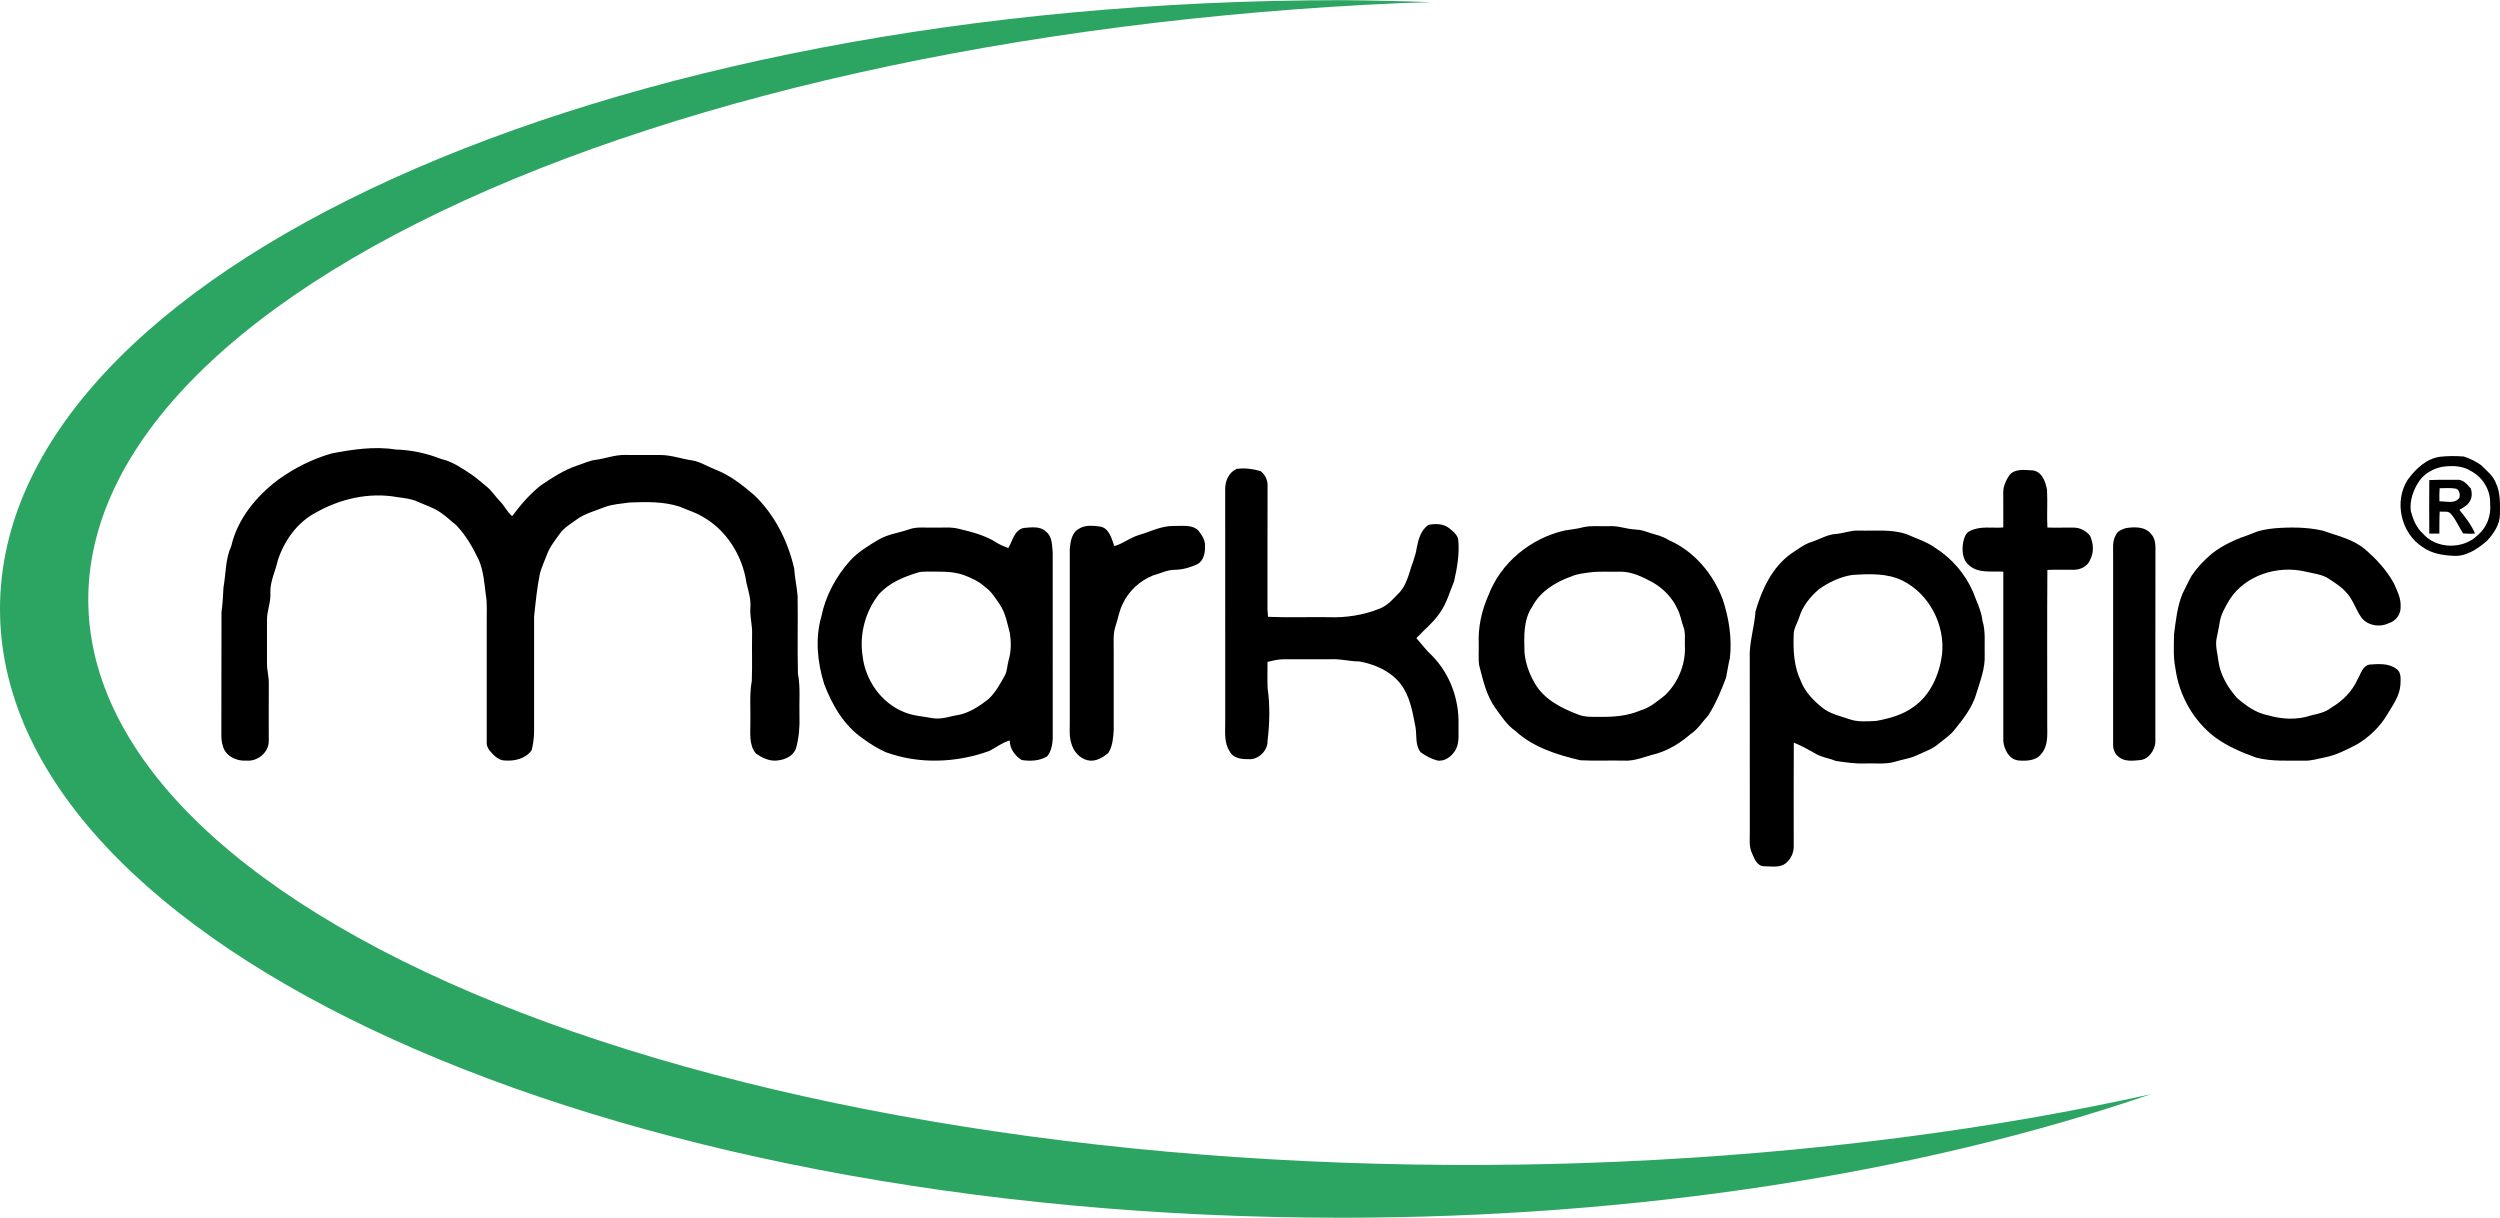
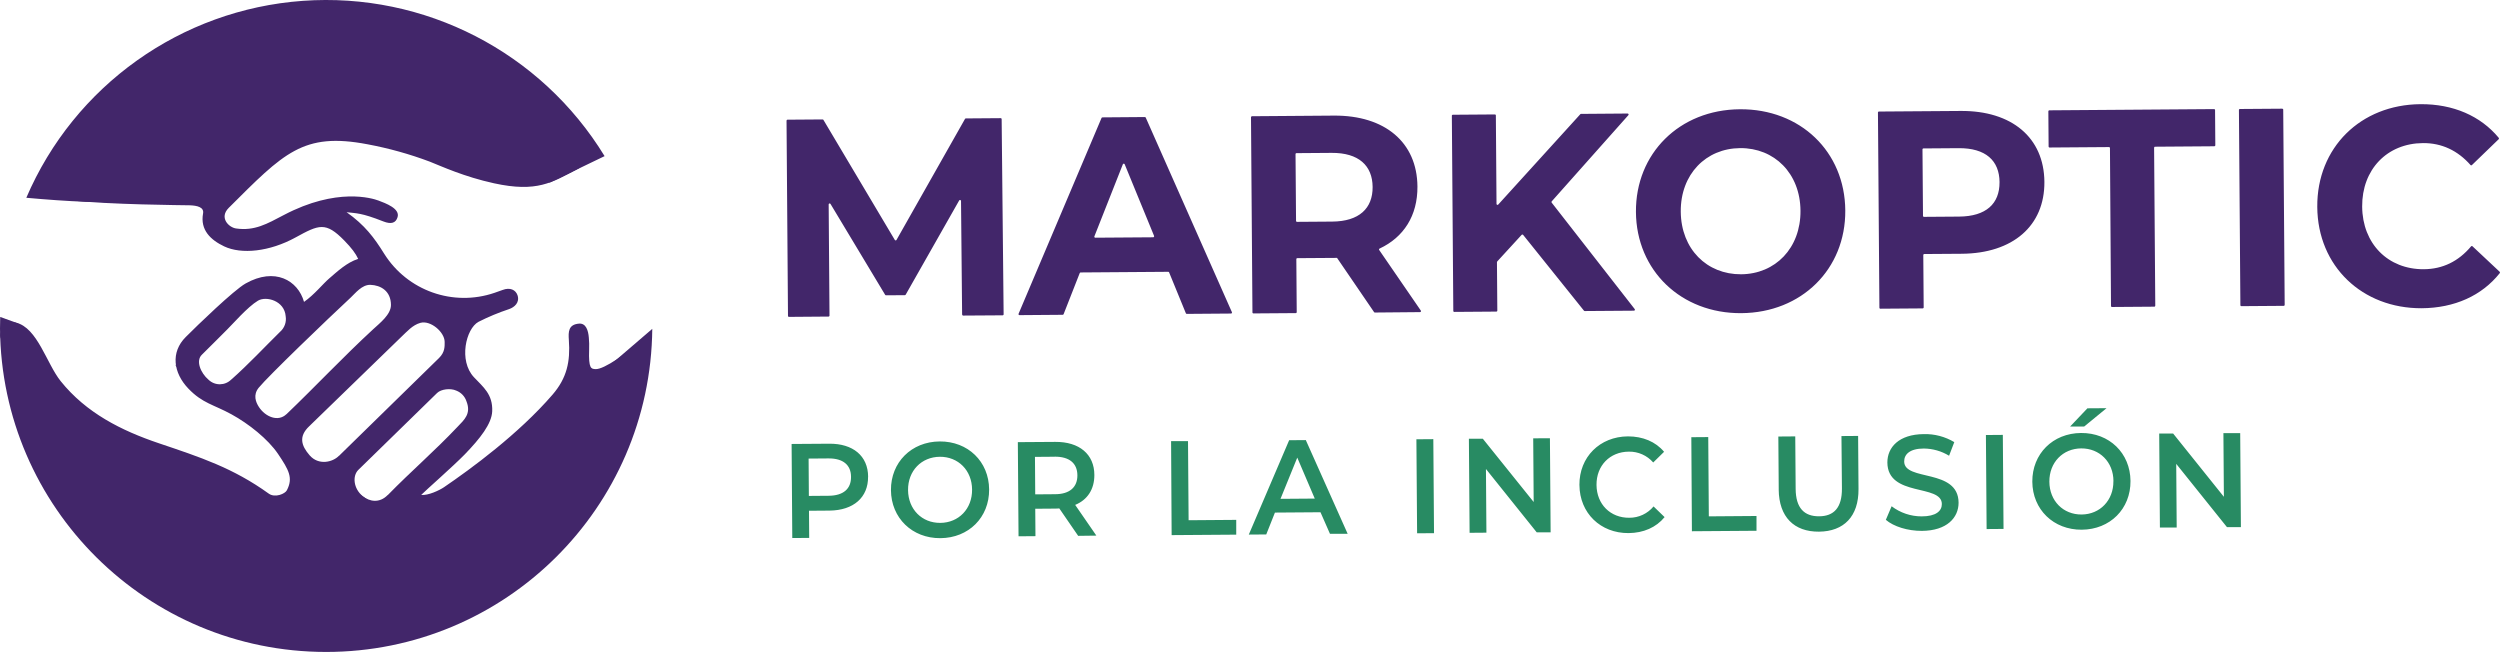
- <svg xmlns="http://www.w3.org/2000/svg" width="272.489mm" height="132.755mm" viewBox="0 0 272.489 132.755" id="svg2" version="1.1" style="clip-rule:evenodd;fill-rule:evenodd;image-rendering:optimizeQuality;shape-rendering:geometricPrecision;text-rendering:geometricPrecision">
-   <defs id="defs4">
-     <style id="style6">
-     .str0 {stroke:#1F1A17;stroke-width:0.382;stroke-linecap:round;stroke-linejoin:round}
-     .fil1 {fill:#1F1A17}
-     .fil0 {fill:#31A463}
-     .fil2 {fill:#1F1A17;fill-rule:nonzero}
-    </style>
-   </defs>
-   <path style="opacity:1;fill:#2ca562;fill-opacity:1;stroke:none;stroke-width:0.564;stroke-linecap:round;stroke-linejoin:round;stroke-miterlimit:4;stroke-dasharray:none;stroke-dashoffset:0;stroke-opacity:1" d="M 552.854 0.852 A 518.366 235.117 0 0 0 518.365 0.068 A 518.366 235.117 0 0 0 0 235.186 A 518.366 235.117 0 0 0 518.365 470.303 A 518.366 235.117 0 0 0 830.574 422.607 A 224.877 549.189 89.166 0 1 785.281 431.59 A 224.877 549.189 89.166 0 1 733.295 439.438 A 224.877 549.189 89.166 0 1 679.809 445.139 A 224.877 549.189 89.166 0 1 625.359 448.641 A 224.877 549.189 89.166 0 1 586.523 449.77 A 224.877 549.189 89.166 0 1 531.686 449.445 A 224.877 549.189 89.166 0 1 477.361 446.877 A 224.877 549.189 89.166 0 1 424.098 442.092 A 224.877 549.189 89.166 0 1 372.422 435.135 A 224.877 549.189 89.166 0 1 322.854 426.078 A 224.877 549.189 89.166 0 1 275.885 415.014 A 224.877 549.189 89.166 0 1 231.99 402.047 A 224.877 549.189 89.166 0 1 191.604 387.312 A 224.877 549.189 89.166 0 1 155.129 370.953 A 224.877 549.189 89.166 0 1 122.934 353.137 A 224.877 549.189 89.166 0 1 95.336 334.037 A 224.877 549.189 89.166 0 1 72.613 313.85 A 224.877 549.189 89.166 0 1 54.994 292.771 A 224.877 549.189 89.166 0 1 42.65 271.018 A 224.877 549.189 89.166 0 1 35.711 248.801 A 224.877 549.189 89.166 0 1 34.102 232.916 A 224.877 549.189 89.166 0 1 36.518 210.428 A 224.877 549.189 89.166 0 1 44.395 188.084 A 224.877 549.189 89.166 0 1 57.656 166.109 A 224.877 549.189 89.166 0 1 76.168 144.723 A 224.877 549.189 89.166 0 1 99.748 124.137 A 224.877 549.189 89.166 0 1 128.158 104.557 A 224.877 549.189 89.166 0 1 161.115 86.18 A 224.877 549.189 89.166 0 1 198.289 69.189 A 224.877 549.189 89.166 0 1 239.311 53.756 A 224.877 549.189 89.166 0 1 283.768 40.031 A 224.877 549.189 89.166 0 1 331.217 28.154 A 224.877 549.189 89.166 0 1 381.184 18.244 A 224.877 549.189 89.166 0 1 433.17 10.398 A 224.877 549.189 89.166 0 1 486.656 4.695 A 224.877 549.189 89.166 0 1 541.107 1.193 A 224.877 549.189 89.166 0 1 552.854 0.852 z " id="path4156" transform="scale(0.2822222,0.2822222)" />
-   <g id="g4247" transform="translate(-3.0322,-3.599762)" style="fill:#000000">
-     <path style="fill:#000000" d="m 39.153,53.027 c 2.296,-0.437 4.668,-0.806 7.002,-0.432 1.713,0.04 3.412,0.42 5.006,1.046 1.225,0.274 2.25,1.02 3.28,1.69 0.567,0.385 1.065,0.855 1.6,1.278 0.595,0.462 0.98,1.125 1.51,1.652 0.486,0.49 0.765,1.154 1.305,1.594 0.916,-1.222 1.916,-2.398 3.12,-3.348 1.242,-0.84 2.514,-1.676 3.946,-2.157 0.683,-0.212 1.33,-0.548 2.047,-0.63 1.073,-0.142 2.104,-0.56 3.198,-0.532 1.276,0.013 2.553,0 3.83,0.005 1.19,-0.002 2.32,0.424 3.487,0.59 0.89,0.146 1.648,0.667 2.482,0.98 1.6,0.61 2.963,1.685 4.252,2.783 2.243,2.133 3.684,5.01 4.374,8 0.067,1.013 0.29,2.006 0.378,3.013 0.04,2.815 -0.035,5.635 0.032,8.45 0.293,1.525 0.118,3.082 0.167,4.625 0.04,1.178 -0.05,2.368 -0.37,3.506 -0.27,0.86 -1.214,1.276 -2.05,1.35 -0.85,0.106 -1.665,-0.294 -2.336,-0.774 -0.756,-0.917 -0.59,-2.18 -0.594,-3.285 0.042,-1.543 -0.12,-3.097 0.155,-4.626 0.068,-1.698 -0.002,-3.4 0.033,-5.098 0.04,-0.966 -0.262,-1.906 -0.187,-2.872 0.075,-0.914 -0.208,-1.79 -0.42,-2.662 -0.418,-2.976 -2.18,-5.83 -4.85,-7.29 -0.758,-0.46 -1.62,-0.695 -2.425,-1.056 -1.76,-0.578 -3.64,-0.526 -5.468,-0.457 -0.913,0.137 -1.855,0.172 -2.727,0.504 -1.033,0.42 -2.145,0.687 -3.057,1.358 -0.63,0.472 -1.353,0.866 -1.814,1.524 -0.516,0.727 -1.093,1.43 -1.407,2.278 -0.252,0.683 -0.57,1.342 -0.764,2.046 -0.322,1.553 -0.47,3.132 -0.64,4.707 -0.01,4.2 0,8.403 -0.002,12.603 -0.017,0.66 -0.098,1.324 -0.26,1.965 -0.625,0.92 -1.837,1.22 -2.893,1.136 -0.523,0.01 -0.97,-0.31 -1.317,-0.67 -0.348,-0.356 -0.733,-0.777 -0.693,-1.314 0.003,-4.412 0.003,-8.823 0,-13.235 -0.008,-0.977 0.067,-1.963 -0.11,-2.93 -0.152,-1.233 -0.25,-2.497 -0.73,-3.656 -0.652,-1.384 -1.422,-2.735 -2.488,-3.846 -0.626,-0.5 -1.195,-1.07 -1.877,-1.494 -0.71,-0.457 -1.526,-0.704 -2.29,-1.05 -0.715,-0.34 -1.51,-0.407 -2.282,-0.517 -3.05,-0.546 -6.237,0.192 -8.904,1.72 -1.995,1.065 -3.376,3.032 -4.082,5.145 -0.258,1.202 -0.872,2.34 -0.818,3.596 0.06,1.03 -0.4,2 -0.37,3.03 0.01,1.543 0.007,3.086 0,4.63 -0.01,0.75 0.22,1.476 0.198,2.227 -0.014,2.075 -0.003,4.15 -0.003,6.224 0.022,1.245 -1.223,2.273 -2.434,2.152 -0.888,0.065 -1.856,-0.303 -2.35,-1.065 -0.29,-0.525 -0.395,-1.132 -0.384,-1.727 0.022,-4.466 -0.01,-8.932 0.016,-13.398 0.123,-0.89 0.174,-1.787 0.215,-2.686 0.273,-1.507 0.2,-3.093 0.85,-4.51 0.68,-2.96 2.72,-5.42 5.095,-7.22 1.765,-1.277 3.732,-2.264 5.825,-2.868 z" class="fil1" id="_179250064" />
-     <path style="fill:#000000" d="m 222.063,55.368 c 0.622,-0.725 1.69,-0.53 2.538,-0.497 1.012,0.137 1.387,1.242 1.546,2.11 0.077,1.37 -0.03,2.747 0.042,4.118 0.962,0.04 1.927,-0.01 2.89,0.01 0.686,0 1.365,0.367 1.775,0.914 0.34,0.784 0.43,1.722 0.028,2.503 -0.237,0.75 -1.047,1.185 -1.8,1.177 -0.965,0.015 -1.93,-0.035 -2.894,0.016 -0.043,5.636 -0.008,11.274 -0.016,16.912 0.008,1.06 0.105,2.274 -0.645,3.133 -0.573,0.77 -1.64,0.794 -2.508,0.722 -1.007,-0.126 -1.544,-1.187 -1.635,-2.096 -0.003,-6.16 0,-12.322 0,-18.482 -1.248,-0.078 -2.725,0.218 -3.738,-0.7 -0.73,-0.586 -0.78,-1.618 -0.642,-2.472 0.11,-0.484 0.253,-1.06 0.763,-1.273 1.123,-0.563 2.412,-0.278 3.615,-0.372 0.015,-1.27 -0.01,-2.54 -0.004,-3.81 -0.013,-0.695 0.312,-1.347 0.685,-1.914 z" class="fil1" id="_179249992" />
-     <path style="fill:#000000" d="m 136.574,56.898 c -0.01,-0.874 0.41,-1.832 1.25,-2.19 0.865,-0.125 1.758,-0.004 2.594,0.234 0.493,0.37 0.815,1.012 0.773,1.637 -0.018,4.2 0.003,8.4 -0.01,12.598 -0.017,0.55 0,1.104 0.06,1.654 2.194,0.092 4.395,0.01 6.593,0.038 1.887,0.08 3.802,-0.223 5.558,-0.926 0.873,-0.325 1.48,-1.057 2.115,-1.702 0.57,-0.574 0.865,-1.35 1.114,-2.104 0.257,-0.944 0.69,-1.838 0.828,-2.815 0.177,-0.93 0.452,-1.967 1.294,-2.517 0.744,-0.142 1.6,-0.138 2.227,0.353 0.397,0.322 0.86,0.67 0.993,1.192 0.177,1.545 -0.102,3.097 -0.438,4.6 -0.475,1.142 -0.795,2.367 -1.517,3.39 -0.7,1.08 -1.73,1.873 -2.597,2.81 0.57,0.654 1.09,1.352 1.734,1.94 1.922,1.966 2.93,4.738 2.86,7.476 -0.036,0.915 0.14,1.895 -0.304,2.74 -0.403,0.708 -1.173,1.343 -2.037,1.18 -0.642,-0.18 -1.25,-0.498 -1.787,-0.893 -0.6,-0.748 -0.42,-1.768 -0.546,-2.654 -0.278,-1.424 -0.505,-2.9 -1.234,-4.182 -0.99,-1.772 -2.995,-2.733 -4.927,-3.068 -1.016,0.008 -2.003,-0.285 -3.018,-0.236 -1.758,0.02 -3.514,-0.003 -5.27,0.007 -0.58,-0.004 -1.136,0.16 -1.695,0.28 0,0.95 -0.03,1.9 0.008,2.85 0.27,1.896 0.23,3.833 -0.005,5.73 0.048,1.104 -1.02,2.137 -2.12,2.022 -0.728,0.015 -1.637,-0.105 -2.002,-0.832 -0.61,-0.92 -0.5,-2.056 -0.492,-3.103 0,-8.502 0.003,-17.004 -0.002,-25.506 z" class="fil1" id="_179249920" />
-     <g transform="translate(-0.8466667,1.766013)" id="g4217" style="fill:#000000">
-       <path id="_179250136" class="fil1" d="m 269.87,51.614 c 0.846,-0.087 1.71,-0.095 2.56,-0.02 0.664,0.215 1.313,0.534 1.884,0.942 0.583,0.586 1.28,1.122 1.594,1.917 0.51,1.062 0.468,2.274 0.452,3.424 0.007,1.134 -0.688,2.128 -1.43,2.924 -1.03,0.89 -2.31,1.743 -3.734,1.61 -1.144,-0.064 -2.325,-0.264 -3.272,-0.955 -2.364,-1.513 -3.138,-4.996 -1.605,-7.348 0.87,-1.178 2.03,-2.302 3.55,-2.495 m 0.148,1.11 c -0.948,0.208 -1.87,0.714 -2.438,1.52 -0.648,0.952 -1.078,2.135 -0.933,3.296 0.24,0.903 0.606,1.818 1.32,2.457 1.473,1.704 4.417,1.745 5.99,0.15 0.983,-0.818 1.465,-2.135 1.336,-3.4 0.063,-1.436 -0.756,-2.836 -2.01,-3.524 -0.952,-0.65 -2.168,-0.664 -3.265,-0.5 z" style="fill:#000000" />
-       <path id="_179249848" class="fil1" d="m 268.662,54.161 c 1.007,-0.05 2.016,-0.027 3.025,-0.03 0.654,-0.067 1.116,0.502 1.498,0.95 0.166,0.497 0.142,1.122 -0.208,1.54 -0.254,0.366 -0.673,0.556 -1.035,0.787 0.646,0.804 1.296,1.618 1.704,2.576 -0.433,0.04 -0.867,0.027 -1.296,-0.006 -0.462,-0.687 -0.763,-1.478 -1.308,-2.106 -0.287,-0.4 -0.832,-0.223 -1.247,-0.28 -0.05,0.8 -0.022,1.6 -0.036,2.402 -0.37,0.01 -0.735,0.01 -1.098,0 -0.016,-1.943 -0.016,-3.888 0,-5.833 m 1.125,0.888 c -0.028,0.477 -0.036,0.955 -0.02,1.433 0.725,-0.027 1.718,0.317 2.19,-0.424 0.076,-0.354 0,-0.782 -0.354,-0.955 -0.598,-0.123 -1.213,-0.048 -1.816,-0.055 z" style="fill:#000000" />
-     </g>
-     <path style="fill:#000000" d="m 175.626,61.06 c 0.92,-0.203 1.875,-0.066 2.81,-0.11 0.92,-0.064 1.795,0.294 2.707,0.352 0.384,0.025 0.773,0.057 1.14,0.19 0.887,0.33 1.848,0.462 2.656,0.984 2.754,1.204 4.82,3.67 5.862,6.452 0.68,2.056 1.03,4.244 0.78,6.407 -0.18,0.7 -0.265,1.42 -0.414,2.125 -0.532,1.416 -1.12,2.826 -1.932,4.106 -0.642,0.688 -1.136,1.522 -1.935,2.046 -1.13,0.977 -2.424,1.784 -3.877,2.18 -1.122,0.272 -2.212,0.788 -3.39,0.713 -1.584,-0.038 -3.168,0.045 -4.748,-0.04 -2.54,-0.59 -5.147,-1.41 -7.104,-3.214 -0.91,-0.634 -1.504,-1.588 -2.152,-2.463 -0.99,-1.37 -1.347,-3.046 -1.768,-4.646 -0.12,-0.782 -0.03,-1.576 -0.054,-2.364 -0.082,-1.818 0.323,-3.65 1.063,-5.307 1.346,-3.558 4.63,-6.22 8.31,-7.05 0.683,-0.113 1.377,-0.176 2.046,-0.364 m 0.638,4.94 c -0.635,0.09 -1.28,0.142 -1.872,0.398 -1.743,0.606 -3.47,1.633 -4.348,3.32 -1.004,1.472 -0.89,3.333 -0.848,5.03 0.112,1.17 0.525,2.307 1.116,3.323 1,1.743 2.888,2.725 4.71,3.403 0.78,0.326 1.632,0.26 2.458,0.263 1.47,0.018 2.977,-0.108 4.342,-0.696 1.037,-0.295 1.863,-1.008 2.692,-1.664 1.453,-1.39 2.276,-3.426 2.163,-5.436 -0.027,-0.674 0.09,-1.378 -0.158,-2.022 -0.234,-0.632 -0.328,-1.31 -0.637,-1.91 -0.553,-1.234 -1.53,-2.247 -2.692,-2.918 -1.125,-0.603 -2.323,-1.218 -3.635,-1.177 -1.098,0.036 -2.203,-0.068 -3.29,0.085 z" class="fil1" id="_179249776" />
-     <path style="fill:#000000" d="m 203.098,61.803 c 0.856,-0.06 1.67,-0.417 2.54,-0.374 1.74,0.055 3.54,-0.18 5.22,0.4 1.04,0.478 2.164,0.798 3.1,1.482 1.81,1.143 3.27,2.83 4.123,4.795 0.373,1.032 0.9,2.017 1.026,3.125 0.375,1.22 0.204,2.498 0.247,3.752 0.067,1.446 -0.482,2.817 -0.896,4.176 -0.427,1.524 -1.425,2.79 -2.407,3.998 -0.494,0.634 -1.186,1.06 -1.793,1.57 -0.68,0.564 -1.53,0.83 -2.314,1.202 -0.735,0.355 -1.558,0.444 -2.33,0.686 -1.08,0.33 -2.223,0.15 -3.334,0.197 -1.053,0.043 -2.1,-0.123 -3.135,-0.27 -0.793,-0.32 -1.68,-0.415 -2.402,-0.898 -0.713,-0.402 -1.433,-0.8 -2.195,-1.1 -0.023,3.774 -0.007,7.55 -0.007,11.326 0.004,0.68 -0.318,1.362 -0.84,1.797 -0.67,0.565 -1.61,0.344 -2.41,0.352 -0.75,-0.024 -1.036,-0.824 -1.29,-1.398 -0.377,-0.787 -0.23,-1.675 -0.248,-2.513 0,-6.216 0.007,-12.432 -0.005,-18.647 -0.098,-1.77 0.512,-3.47 0.625,-5.225 0.69,-2.383 1.813,-4.815 3.89,-6.296 0.723,-0.465 1.404,-1.022 2.24,-1.28 0.868,-0.28 1.67,-0.785 2.597,-0.86 m 1.8,4.47 c -1.296,0.2 -2.516,0.785 -3.582,1.53 -0.963,0.82 -1.81,1.85 -2.176,3.076 -0.193,0.623 -0.6,1.192 -0.605,1.863 -0.063,1.717 0.01,3.498 0.773,5.074 0.452,1.19 1.366,2.14 2.35,2.92 0.834,0.676 1.905,0.902 2.902,1.24 0.953,0.35 1.99,0.252 2.985,0.2 1.428,-0.262 2.888,-0.657 4.07,-1.537 1.837,-1.29 2.792,-3.505 3.085,-5.674 0.367,-3.23 -1.382,-6.64 -4.323,-8.085 -1.7,-0.83 -3.645,-0.728 -5.478,-0.607 z" class="fil1" id="_179249704" />
-     <path style="fill:#000000" d="m 234.71,61.169 c 0.93,-0.155 2.117,-0.198 2.767,0.618 0.575,0.576 0.488,1.444 0.488,2.19 -0.013,6.852 -0.002,13.708 -0.007,20.56 -0.095,0.892 -0.762,1.858 -1.726,1.916 -0.777,0.075 -1.687,0.178 -2.31,-0.39 -0.415,-0.323 -0.59,-0.853 -0.568,-1.36 0.007,-6.805 0.003,-13.608 0.002,-20.41 0.016,-0.813 -0.134,-1.698 0.322,-2.428 0.185,-0.405 0.64,-0.556 1.03,-0.696 z" class="fil1" id="_179249632" />
-     <path style="fill:#000000" d="m 250.966,61.178 c 1.744,-0.133 3.527,-0.13 5.24,0.26 1.547,0.56 3.222,0.9 4.527,1.97 1.268,1.067 2.418,2.314 3.222,3.774 0.357,0.806 0.793,1.64 0.734,2.55 0.04,0.797 -0.514,1.567 -1.28,1.788 -1.02,0.504 -2.428,0.265 -3.07,-0.72 -0.592,-0.9 -0.9,-1.99 -1.692,-2.754 -0.493,-0.54 -1.124,-0.915 -1.72,-1.322 -0.784,-0.547 -1.77,-0.613 -2.67,-0.835 -2.985,-0.688 -6.452,0.396 -8.176,3.01 -0.496,0.843 -1.033,1.72 -1.143,2.713 -0.08,0.553 -0.225,1.093 -0.32,1.643 -0.13,0.794 0.114,1.573 0.205,2.356 0.196,1.537 1.022,2.93 2.04,4.068 0.976,0.843 2.08,1.645 3.378,1.884 1.516,0.45 3.183,0.527 4.692,0.013 0.765,-0.176 1.557,-0.338 2.19,-0.84 1.223,-0.716 2.267,-1.757 2.86,-3.058 0.358,-0.59 0.535,-1.494 1.32,-1.644 0.976,-0.065 2.08,-0.167 2.91,0.465 0.572,0.35 0.475,1.11 0.46,1.68 -0.062,1.227 -0.81,2.24 -1.415,3.253 -0.778,1.35 -1.94,2.453 -3.26,3.263 -1.16,0.605 -2.344,1.233 -3.645,1.473 -0.695,0.132 -1.38,0.357 -2.094,0.343 -1.774,-0.027 -3.575,0.115 -5.31,-0.333 -1.566,-0.558 -3.115,-1.224 -4.47,-2.205 -2.38,-1.8 -3.948,-4.596 -4.34,-7.545 -0.248,-1.212 -0.154,-2.453 -0.15,-3.68 0.202,-1.5 0.347,-3.032 0.926,-4.443 0.34,-0.66 0.647,-1.34 1.012,-1.987 0.617,-0.898 1.38,-1.692 2.21,-2.393 1.265,-0.985 2.76,-1.622 4.27,-2.13 0.806,-0.38 1.68,-0.527 2.56,-0.616 z" class="fil1" id="_179219936" />
-     <path style="fill:#000000" d="m 102.11,61.299 c 0.86,-0.317 1.79,-0.162 2.688,-0.192 0.91,0.027 1.84,-0.1 2.735,0.13 1.4,0.342 2.837,0.69 4.068,1.475 0.415,0.263 0.87,0.453 1.327,0.628 0.473,-0.77 0.63,-1.915 1.64,-2.19 0.83,-0.065 1.843,-0.248 2.49,0.412 0.672,0.523 0.63,1.455 0.714,2.222 0.007,6.752 -0.002,13.504 0.005,20.254 -0.028,0.7 -0.153,1.453 -0.616,2.006 -0.82,0.5 -1.847,0.54 -2.77,0.393 -0.744,-0.46 -1.297,-1.233 -1.302,-2.132 -0.81,0.233 -1.48,0.753 -2.214,1.142 -3.61,1.31 -7.695,1.468 -11.322,0.13 -0.873,-0.4 -1.7,-0.908 -2.47,-1.48 -2.056,-1.405 -3.35,-3.652 -4.218,-5.933 -0.736,-2.36 -1,-4.944 -0.314,-7.346 0.455,-2.267 1.596,-4.374 3.124,-6.095 0.88,-0.963 2.012,-1.644 3.12,-2.307 1.02,-0.6 2.215,-0.728 3.315,-1.117 m 1.03,4.685 c -1.576,0.477 -3.17,1.117 -4.297,2.37 -1.48,1.857 -2.15,4.336 -1.8,6.685 0.28,2.657 2.015,5.168 4.522,6.172 0.982,0.416 2.06,0.467 3.097,0.663 1.017,0.183 1.994,-0.24 2.99,-0.375 1.164,-0.287 2.19,-0.97 3.123,-1.704 0.754,-0.71 1.26,-1.633 1.758,-2.53 0.298,-0.517 0.27,-1.132 0.432,-1.692 0.285,-0.94 0.284,-1.948 0.148,-2.914 -0.283,-1.083 -0.473,-2.23 -1.11,-3.176 -0.476,-0.68 -0.906,-1.425 -1.602,-1.903 -0.67,-0.624 -1.517,-0.996 -2.362,-1.316 -1.3,-0.45 -2.692,-0.344 -4.043,-0.36 -0.287,0.008 -0.577,0.008 -0.855,0.08 z" class="fil1" id="_179219864" />
-     <path style="fill:#000000" d="m 120.622,61.241 c 0.67,-0.445 1.527,-0.353 2.284,-0.255 1.025,0.152 1.285,1.314 1.578,2.137 0.953,-0.266 1.736,-0.93 2.687,-1.208 1.243,-0.365 2.435,-1.002 3.76,-0.988 0.897,0.03 1.947,-0.193 2.682,0.458 0.397,0.49 0.785,1.07 0.764,1.727 0.024,0.718 -0.145,1.585 -0.816,1.972 -0.772,0.358 -1.61,0.61 -2.465,0.622 -0.836,-0.012 -1.585,0.403 -2.376,0.61 -1.436,0.565 -2.653,1.68 -3.307,3.083 -0.386,0.743 -0.5,1.58 -0.768,2.366 -0.327,0.91 -0.21,1.883 -0.223,2.828 l 0,8.614 c -0.06,0.835 -0.12,1.737 -0.587,2.46 -0.61,0.512 -1.414,0.998 -2.247,0.8 -0.882,-0.195 -1.564,-0.987 -1.785,-1.842 -0.257,-0.768 -0.158,-1.587 -0.17,-2.38 0.004,-6.273 0,-12.543 0,-18.815 0.074,-0.79 0.208,-1.78 0.99,-2.19 z" class="fil1" id="_179219792" />
-   </g>
+ <svg xmlns="http://www.w3.org/2000/svg" viewBox="0 0 960.517 250.483" version="1.1" id="svg8" width="960.517" height="250.483">
+   <defs id="defs12" />
+   <path d="m 244.89,132.277 c -3.37,2.68 -12.72,9.8 -16.14,9.54 -1.58,-0.13 -2.67,0 -2.4,-7.57 a 33.69,33.69 0 0 0 -0.12,-4.56 c -0.22,-2.7 -1.08,-5.56 -3.75,-5.35 -4.12,0.33 -4.15,3.13 -3.92,6.3 0.6,8.3 -0.76,14.6 -6.28,21 -13,15.07 -31.34,28.5 -41.72,35.57 -1.74,1.18 -6.12,3.25 -8.73,2.94 1.72,-1.74 12.27,-11 16.76,-15.6 5.9,-6.1 10.33,-11.74 10.52,-16.54 0.26,-6.54 -3.47,-9.3 -7,-13.06 -6,-6.36 -3.1,-18.68 1.73,-21.3 a 87.32,87.32 0 0 1 11.79,-4.9 c 2,-0.7 4.15,-2.5 3.2,-5.33 -0.7,-2 -2.8,-3.14 -5.76,-2 -1,0.38 -2,0.73 -3.05,1.08 A 36.23,36.23 0 0 1 147.58,97.447 c -3.86,-6.2 -7.4,-10.94 -14.42,-15.92 3.74,0.47 5.54,0.16 14.13,3.55 3,1.17 4.77,0.65 5.46,-1.66 1,-3.3 -4.63,-5.34 -7.36,-6.37 -2.33,-0.87 -16,-5.14 -36.33,5.56 -6.48,3.4 -11.24,6.2 -18.37,5.17 -2.85,-0.42 -6.55,-4.16 -2.82,-7.9 21.17,-21.1 28.54,-29.18 53.34,-24.44 a 142,142 0 0 1 23.89,6.66 c 4.46,1.76 13.15,5.8 24.73,8.33 16.48,3.6 22.32,-0.38 31.58,-5.2 6.6,-3.42 2.22,-8.4 -2.58,-6 -12.5,6.17 -16.8,7.2 -28.43,4.53 -4.33,-1 -16,-5.62 -19.5,-7.06 -4.53,-1.85 -24.47,-9.5 -39.86,-10 -13.28,-0.42 -18.2,1.68 -38.78,17.77 a 31.41,31.41 0 0 1 -14.27,5.89 c -21,1.93 -49.32,-1 -52.17,-1.38 -5.84,-0.72 -8.67,6.78 1.6,8 13.52,1.63 43.5,1.86 45.4,1.9 2.95,0.08 5.64,0.73 5.2,3.13 -1.18,6.36 2.94,10.2 8.1,12.65 6.62,3.15 17.44,2.07 27.46,-3.44 9,-4.94 11.55,-6.1 18.68,1.18 2.86,2.93 4.4,5 5.35,7.07 -4.42,1.38 -8.17,5 -11.2,7.58 -2.33,2 -5.65,6.18 -9.6,8.94 -2.35,-8.3 -11.23,-13.4 -22.45,-7.07 -4.53,2.55 -18.57,16.12 -23,20.57 -5.88,5.86 -4.76,13.78 1,19.8 5.45,5.7 9.75,6.15 16.58,9.9 6.62,3.62 14,9.5 17.86,15.18 4.2,6.24 5.88,9.24 3.42,14 -0.7,1.37 -4.53,3 -6.94,1.3 -13.8,-9.93 -26.35,-14 -42.17,-19.34 -14.55,-4.9 -28,-11.7 -37.78,-23.87 -5.43,-6.74 -8.92,-20.55 -17.2,-22.5 -4.4,-1.05 -0.16,1.76 -1.1,1.6 -5.1,-0.92 -8.18,5.74 0.44,7.45 6.44,1.28 4.76,10.52 9.2,16.08 14.18,17.76 32.28,26.06 53.2,32.6 13,4.07 19.53,7.37 30.68,15.6 6.24,4.62 14.3,1.8 17.85,-0.92 a 15.17,15.17 0 0 0 4.35,-5.72 c 1,-2.66 3.6,-3.78 6.9,0.62 2,2.65 5.3,6.46 8.78,8.1 a 33.47,33.47 0 0 0 14.52,2.88 c 7.82,-0.16 16.05,-2.1 22.24,-5.65 16.2,-9.33 31,-20.5 43.38,-34.58 5.74,-6.53 27.8,-18.4 32.06,-24 3.05,-4.03 -0.34,-8.46 -3.7,-5.76 z m -156,13.5 a 6.23,6.23 0 0 1 -8.78,0.11 c -3,-2.54 -5,-7.26 -2.55,-9.6 4,-3.87 8.3,-8.34 9.8,-9.77 1.9,-1.83 7.74,-8.6 11.76,-11 3.2,-1.88 10.2,0.05 10.64,6 a 6.54,6.54 0 0 1 -2.19,6 c -6.02,5.92 -12.04,12.4 -18.63,18.25 z m 21.16,13.35 c -3.23,3.1 -8.12,1 -10.57,-2.75 -1.2,-1.84 -2.34,-4.65 -0.07,-7.42 3.55,-4.36 26.4,-26.34 35.3,-34.6 1.87,-1.73 4.33,-5 7.6,-4.92 4,0.14 7.87,2.38 7.9,7.72 0,3.73 -4.32,7 -6.87,9.37 -11.44,10.55 -22.04,21.86 -33.26,32.6 z m 20.16,16 c -2.38,2.46 -7.8,3.78 -11.24,-0.18 -3.27,-3.77 -4.27,-7.27 -0.2,-11.15 l 35.4,-34.35 c 2.3,-2.14 4.26,-4.52 7.33,-5.4 3.9,-1.1 9.3,3.5 9.34,7.3 0,1.68 0.16,3.92 -2.16,6.2 l -38.44,37.6 z m 18.74,15.07 c -3.17,3.24 -7,2.52 -9.6,0.42 -3.58,-2.92 -4,-7.76 -1.7,-10.06 l 30.3,-29.58 c 1.5,-1.47 5.12,-1.92 7.36,-0.9 a 6.62,6.62 0 0 1 3.92,4.14 c 1.88,4.78 -0.9,7.1 -3.42,9.74 -8.98,9.5 -17.63,16.85 -26.8,26.23 z" id="path2" style="fill:#42266a" />
+   <path d="m 333.52,183.177 c 0.06,7.95 -5.6,12.9 -14.8,13 l -7.9,0.06 0.08,10.43 -6.5,0.05 -0.26,-36.14 14.4,-0.1 c 9.2,-0.1 14.96,4.7 15,12.7 z m -6.55,0.05 c 0,-4.54 -3,-7.15 -8.7,-7.1 l -7.6,0.06 0.1,14.35 7.6,-0.06 c 5.7,-0.04 8.64,-2.7 8.6,-7.24 z m 15.34,5.1 c -0.08,-10.7 7.87,-18.64 18.72,-18.72 10.85,-0.08 18.92,7.7 19,18.44 0.08,10.74 -7.86,18.64 -18.72,18.72 -10.86,0.08 -18.92,-7.76 -19,-18.44 z m 31.17,-0.23 c -0.05,-7.4 -5.35,-12.66 -12.4,-12.6 -7.05,0.06 -12.27,5.38 -12.2,12.8 0.07,7.42 5.34,12.66 12.4,12.6 7.06,-0.06 12.27,-5.4 12.2,-12.8 z m 40.76,17.78 -7.24,-10.53 a 10.17,10.17 0 0 1 -1.35,0.06 l -7.9,0.06 0.08,10.53 -6.5,0.05 -0.27,-36.17 14.4,-0.1 c 9.2,-0.07 15,4.74 15,12.74 0,5.47 -2.63,9.52 -7.37,11.47 l 8.14,11.8 z m -9,-30.4 -7.6,0.06 0.1,14.4 7.6,-0.06 c 5.7,0 8.64,-2.75 8.6,-7.3 -0.04,-4.55 -3.04,-7.16 -8.75,-7.12 z m 44.7,-6 h 6.5 l 0.23,30.4 18.3,-0.14 v 5.68 l -24.82,0.18 z m 57.4,27.33 -17.5,0.13 -3.34,8.4 -6.7,0.05 15.5,-36.25 6.4,-0.05 16.08,36 h -6.8 z m -2.2,-5.25 -6.72,-15.74 -6.44,15.84 z m 39.05,-22.78 6.5,-0.05 0.27,36.13 -6.5,0.03 z m 51.3,-0.4 0.27,36.14 h -5.35 l -19.5,-24.33 0.18,24.47 -6.46,0.05 -0.27,-36.13 h 5.36 l 19.53,24.3 -0.18,-24.47 z m 11.33,18 c -0.08,-10.8 7.87,-18.64 18.63,-18.72 5.7,0 10.62,2 13.9,5.93 l -4.17,4.1 a 12.12,12.12 0 0 0 -9.39,-4.16 c -7.25,0.05 -12.47,5.35 -12.4,12.8 0.07,7.45 5.35,12.66 12.6,12.6 a 12,12 0 0 0 9.32,-4.35 l 4.24,4.1 c -3.22,3.95 -8.1,6.1 -13.87,6.14 -10.7,0.07 -18.77,-7.65 -18.85,-18.44 z m 43,-18.4 6.5,-0.05 0.22,30.46 18.32,-0.14 v 5.68 l -24.82,0.18 z m 33.58,20.14 -0.15,-20.4 6.5,-0.05 0.15,20.13 c 0.05,7.44 3.33,10.6 9,10.57 5.67,-0.03 8.83,-3.27 8.78,-10.7 l -0.18,-20.13 6.4,-0.05 0.15,20.4 c 0.08,10.53 -5.63,16.3 -15.18,16.38 -9.55,0.08 -15.37,-5.62 -15.48,-16.15 z m 41.15,11.62 2.22,-5.23 a 19,19 0 0 0 11.58,3.89 c 5.46,0 7.74,-2.07 7.72,-4.76 -0.05,-7.8 -20.83,-2.53 -20.93,-15.95 0,-5.83 4.42,-10.82 14,-10.9 a 21.66,21.66 0 0 1 11.71,3.08 l -2,5.23 a 19,19 0 0 0 -9.68,-2.77 c -5.4,0 -7.6,2.23 -7.57,5 0.06,7.7 20.8,2.53 20.9,15.8 0,5.78 -4.48,10.77 -14.08,10.84 -5.47,0.03 -10.9,-1.68 -13.86,-4.24 z m 38.45,-32.6 6.5,-0.05 0.27,36.13 -6.5,0.05 z m 17.83,17.94 c -0.08,-10.68 7.87,-18.64 18.72,-18.72 10.85,-0.08 18.92,7.7 19,18.44 0.08,10.74 -7.86,18.64 -18.72,18.72 -10.86,0.08 -18.92,-7.75 -19,-18.44 z m 31.17,-0.2 c 0,-7.38 -5.35,-12.66 -12.4,-12.6 -7.05,0.06 -12.27,5.4 -12.22,12.8 0.05,7.4 5.35,12.66 12.4,12.6 7.05,-0.06 12.26,-5.45 12.2,-12.8 z m -10,-28 7.35,-0.05 -8.6,7.05 h -5.4 z m 58.7,9.53 0.27,36.13 h -5.35 l -19.5,-24.32 0.18,24.47 h -6.45 l -0.27,-36.13 h 5.35 l 19.5,24.32 -0.18,-24.46 z" id="path4" style="fill:#288b63" />
+   <path d="m 369.65,120.877 -0.42,-43.68 a 0.38,0.38 0 0 0 -0.71,-0.18 l -20.55,36.2 a 0.4,0.4 0 0 1 -0.33,0.19 l -7.23,0.05 a 0.39,0.39 0 0 1 -0.33,-0.18 l -21,-34.94 a 0.38,0.38 0 0 0 -0.7,0.2 l 0.32,42.72 a 0.37,0.37 0 0 1 -0.37,0.37 l -15.2,0.12 a 0.38,0.38 0 0 1 -0.38,-0.38 l -0.56,-75 a 0.38,0.38 0 0 1 0.37,-0.38 l 13.48,-0.1 a 0.39,0.39 0 0 1 0.33,0.18 l 27.42,46.12 a 0.38,0.38 0 0 0 0.65,0 l 26.32,-46.5 a 0.37,0.37 0 0 1 0.32,-0.19 l 13.38,-0.1 a 0.37,0.37 0 0 1 0.38,0.37 l 0.76,75 a 0.38,0.38 0 0 1 -0.37,0.38 l -15.2,0.1 a 0.38,0.38 0 0 1 -0.36,-0.37 z m 79.16,-16.45 -33.62,0.25 a 0.38,0.38 0 0 0 -0.35,0.24 l -6.2,15.8 a 0.38,0.38 0 0 1 -0.35,0.23 l -16.6,0.13 a 0.38,0.38 0 0 1 -0.35,-0.52 l 31.88,-75.24 a 0.39,0.39 0 0 1 0.35,-0.22 l 16.3,-0.13 a 0.37,0.37 0 0 1 0.34,0.23 l 33.1,74.74 a 0.38,0.38 0 0 1 -0.34,0.53 l -17,0.13 a 0.37,0.37 0 0 1 -0.35,-0.23 l -6.44,-15.72 a 0.38,0.38 0 0 0 -0.37,-0.23 z m -5.4,-13.78 -11.3,-27.54 a 0.38,0.38 0 0 0 -0.7,0 l -10.94,27.71 a 0.37,0.37 0 0 0 0.35,0.51 l 22.2,-0.16 a 0.38,0.38 0 0 0 0.38,-0.52 z m 84.83,29.43 a 0.37,0.37 0 0 1 -0.31,-0.16 L 513.7,99.087 h -0.84 l -14.43,0.1 a 0.37,0.37 0 0 0 -0.37,0.38 l 0.15,20.35 a 0.37,0.37 0 0 1 -0.37,0.38 l -16.26,0.12 a 0.38,0.38 0 0 1 -0.38,-0.38 l -0.56,-75 a 0.38,0.38 0 0 1 0.37,-0.38 l 31.45,-0.24 c 19.63,-0.14 32,10.26 32.13,27.25 0.08,11.2 -5.27,19.5 -14.55,23.84 a 0.36,0.36 0 0 0 -0.15,0.54 l 16,23.28 a 0.38,0.38 0 0 1 -0.31,0.59 z m -16.62,-61.34 -13.5,0.1 a 0.37,0.37 0 0 0 -0.37,0.38 l 0.2,25.65 a 0.37,0.37 0 0 0 0.38,0.37 l 13.5,-0.1 c 10.4,-0.07 15.6,-5.1 15.54,-13.3 -0.06,-8.2 -5.34,-13.17 -15.74,-13.1 z m 73.02,31.47 -9.4,10.25 a 0.4,0.4 0 0 0 -0.1,0.26 l 0.14,18.62 a 0.38,0.38 0 0 1 -0.37,0.38 l -16.16,0.12 a 0.37,0.37 0 0 1 -0.38,-0.37 l -0.56,-75 a 0.38,0.38 0 0 1 0.38,-0.38 l 16.15,-0.12 a 0.38,0.38 0 0 1 0.38,0.38 l 0.25,34 a 0.38,0.38 0 0 0 0.66,0.25 l 31.54,-34.72 a 0.36,0.36 0 0 1 0.28,-0.12 l 17.9,-0.14 a 0.38,0.38 0 0 1 0.28,0.63 l -29.46,33.13 a 0.36,0.36 0 0 0 0,0.48 l 31.9,40.9 a 0.38,0.38 0 0 1 -0.3,0.61 l -18.9,0.14 a 0.39,0.39 0 0 1 -0.3,-0.14 L 585.22,90.267 a 0.38,0.38 0 0 0 -0.58,-0.04 z m 43.9,-8.76 c -0.17,-22.5 16.72,-39.3 39.93,-39.47 23.21,-0.17 40.34,16.26 40.5,38.87 0.16,22.61 -16.83,39.3 -39.93,39.47 -23.1,0.17 -40.35,-16.36 -40.5,-38.87 z m 63.22,-0.47 c -0.1,-14.4 -10.06,-24.17 -23.18,-24.07 -13.12,0.1 -22.93,10 -22.82,24.4 0.11,14.4 10.05,24.16 23.18,24.07 13.13,-0.09 22.92,-10.02 22.82,-24.4 z m 93.71,-11.1 c 0.12,16.88 -12.1,27.47 -31.73,27.62 l -14.43,0.1 a 0.38,0.38 0 0 0 -0.37,0.38 l 0.15,20.13 a 0.38,0.38 0 0 1 -0.37,0.38 l -16.26,0.12 a 0.37,0.37 0 0 1 -0.38,-0.37 l -0.56,-75 a 0.37,0.37 0 0 1 0.37,-0.38 l 31.45,-0.23 c 19.62,-0.13 32,10.25 32.13,27.25 z m -17.23,0.13 c -0.06,-8.33 -5.35,-13.16 -15.74,-13.08 l -13.5,0.1 a 0.37,0.37 0 0 0 -0.37,0.38 l 0.2,25.54 a 0.37,0.37 0 0 0 0.38,0.37 l 13.48,-0.1 c 10.4,-0.07 15.6,-4.98 15.54,-13.2 z m 42.03,-13.5 -22.8,0.17 a 0.38,0.38 0 0 1 -0.38,-0.38 l -0.1,-13.53 a 0.38,0.38 0 0 1 0.37,-0.38 l 63.3,-0.47 a 0.38,0.38 0 0 1 0.38,0.38 l 0.1,13.53 a 0.38,0.38 0 0 1 -0.37,0.37 l -22.78,0.17 a 0.38,0.38 0 0 0 -0.37,0.38 l 0.45,60.7 a 0.37,0.37 0 0 1 -0.37,0.38 l -16.26,0.12 a 0.38,0.38 0 0 1 -0.38,-0.37 l -0.4,-60.7 a 0.37,0.37 0 0 0 -0.38,-0.37 z m 50.32,-14.63 16.26,-0.12 a 0.38,0.38 0 0 1 0.38,0.37 l 0.56,75 a 0.38,0.38 0 0 1 -0.38,0.38 l -16.26,0.12 a 0.38,0.38 0 0 1 -0.38,-0.37 l -0.56,-75 a 0.38,0.38 0 0 1 0.38,-0.38 z m 29.72,37.62 c -0.17,-22.83 16.72,-39.3 39.62,-39.47 12.57,-0.1 23.12,4.5 30.1,12.92 a 0.38,0.38 0 0 1 0,0.52 l -10.3,9.95 a 0.36,0.36 0 0 1 -0.53,0 c -4.94,-5.6 -11.07,-8.5 -18.3,-8.44 -13.76,0.1 -23.45,10.13 -23.34,24.4 0.11,14.27 9.94,24.16 23.7,24.06 7.22,-0.05 13.3,-3 18.16,-8.8 a 0.38,0.38 0 0 1 0.54,0 l 10.45,9.8 a 0.37,0.37 0 0 1 0,0.52 c -6.87,8.64 -17.35,13.38 -30,13.47 -22.8,0.1 -39.95,-16.1 -40.1,-38.93 z m -813.3,72.35 25.98,13.34 -35.8,-25.14 9.83,11.8 z M 33.04,77.527 c 19,0.68 48.72,-2.14 48.72,-2.14 0,0 31.35,-25 39.9,-25.1 8.55,-0.1 89.58,19.84 89.58,19.84 l 21.05,-10.14 a 125.35,125.35 0 0 0 -222.18,16 c 7.38,0.67 15.6,1.28 22.94,1.55 z m 143.7,112.25 -29.9,6.2 -38.84,-27.27 6.5,23.32 -15.64,2 -34.3,-16.15 -49.25,-29.1 c 0,0 -1.47,-22.22 -9.23,-24.83 l -6,-2.18 -0.08,4.47 a 125.31,125.31 0 0 0 250.61,0.11 z" id="path6" style="fill:#42266a" />
</svg>
